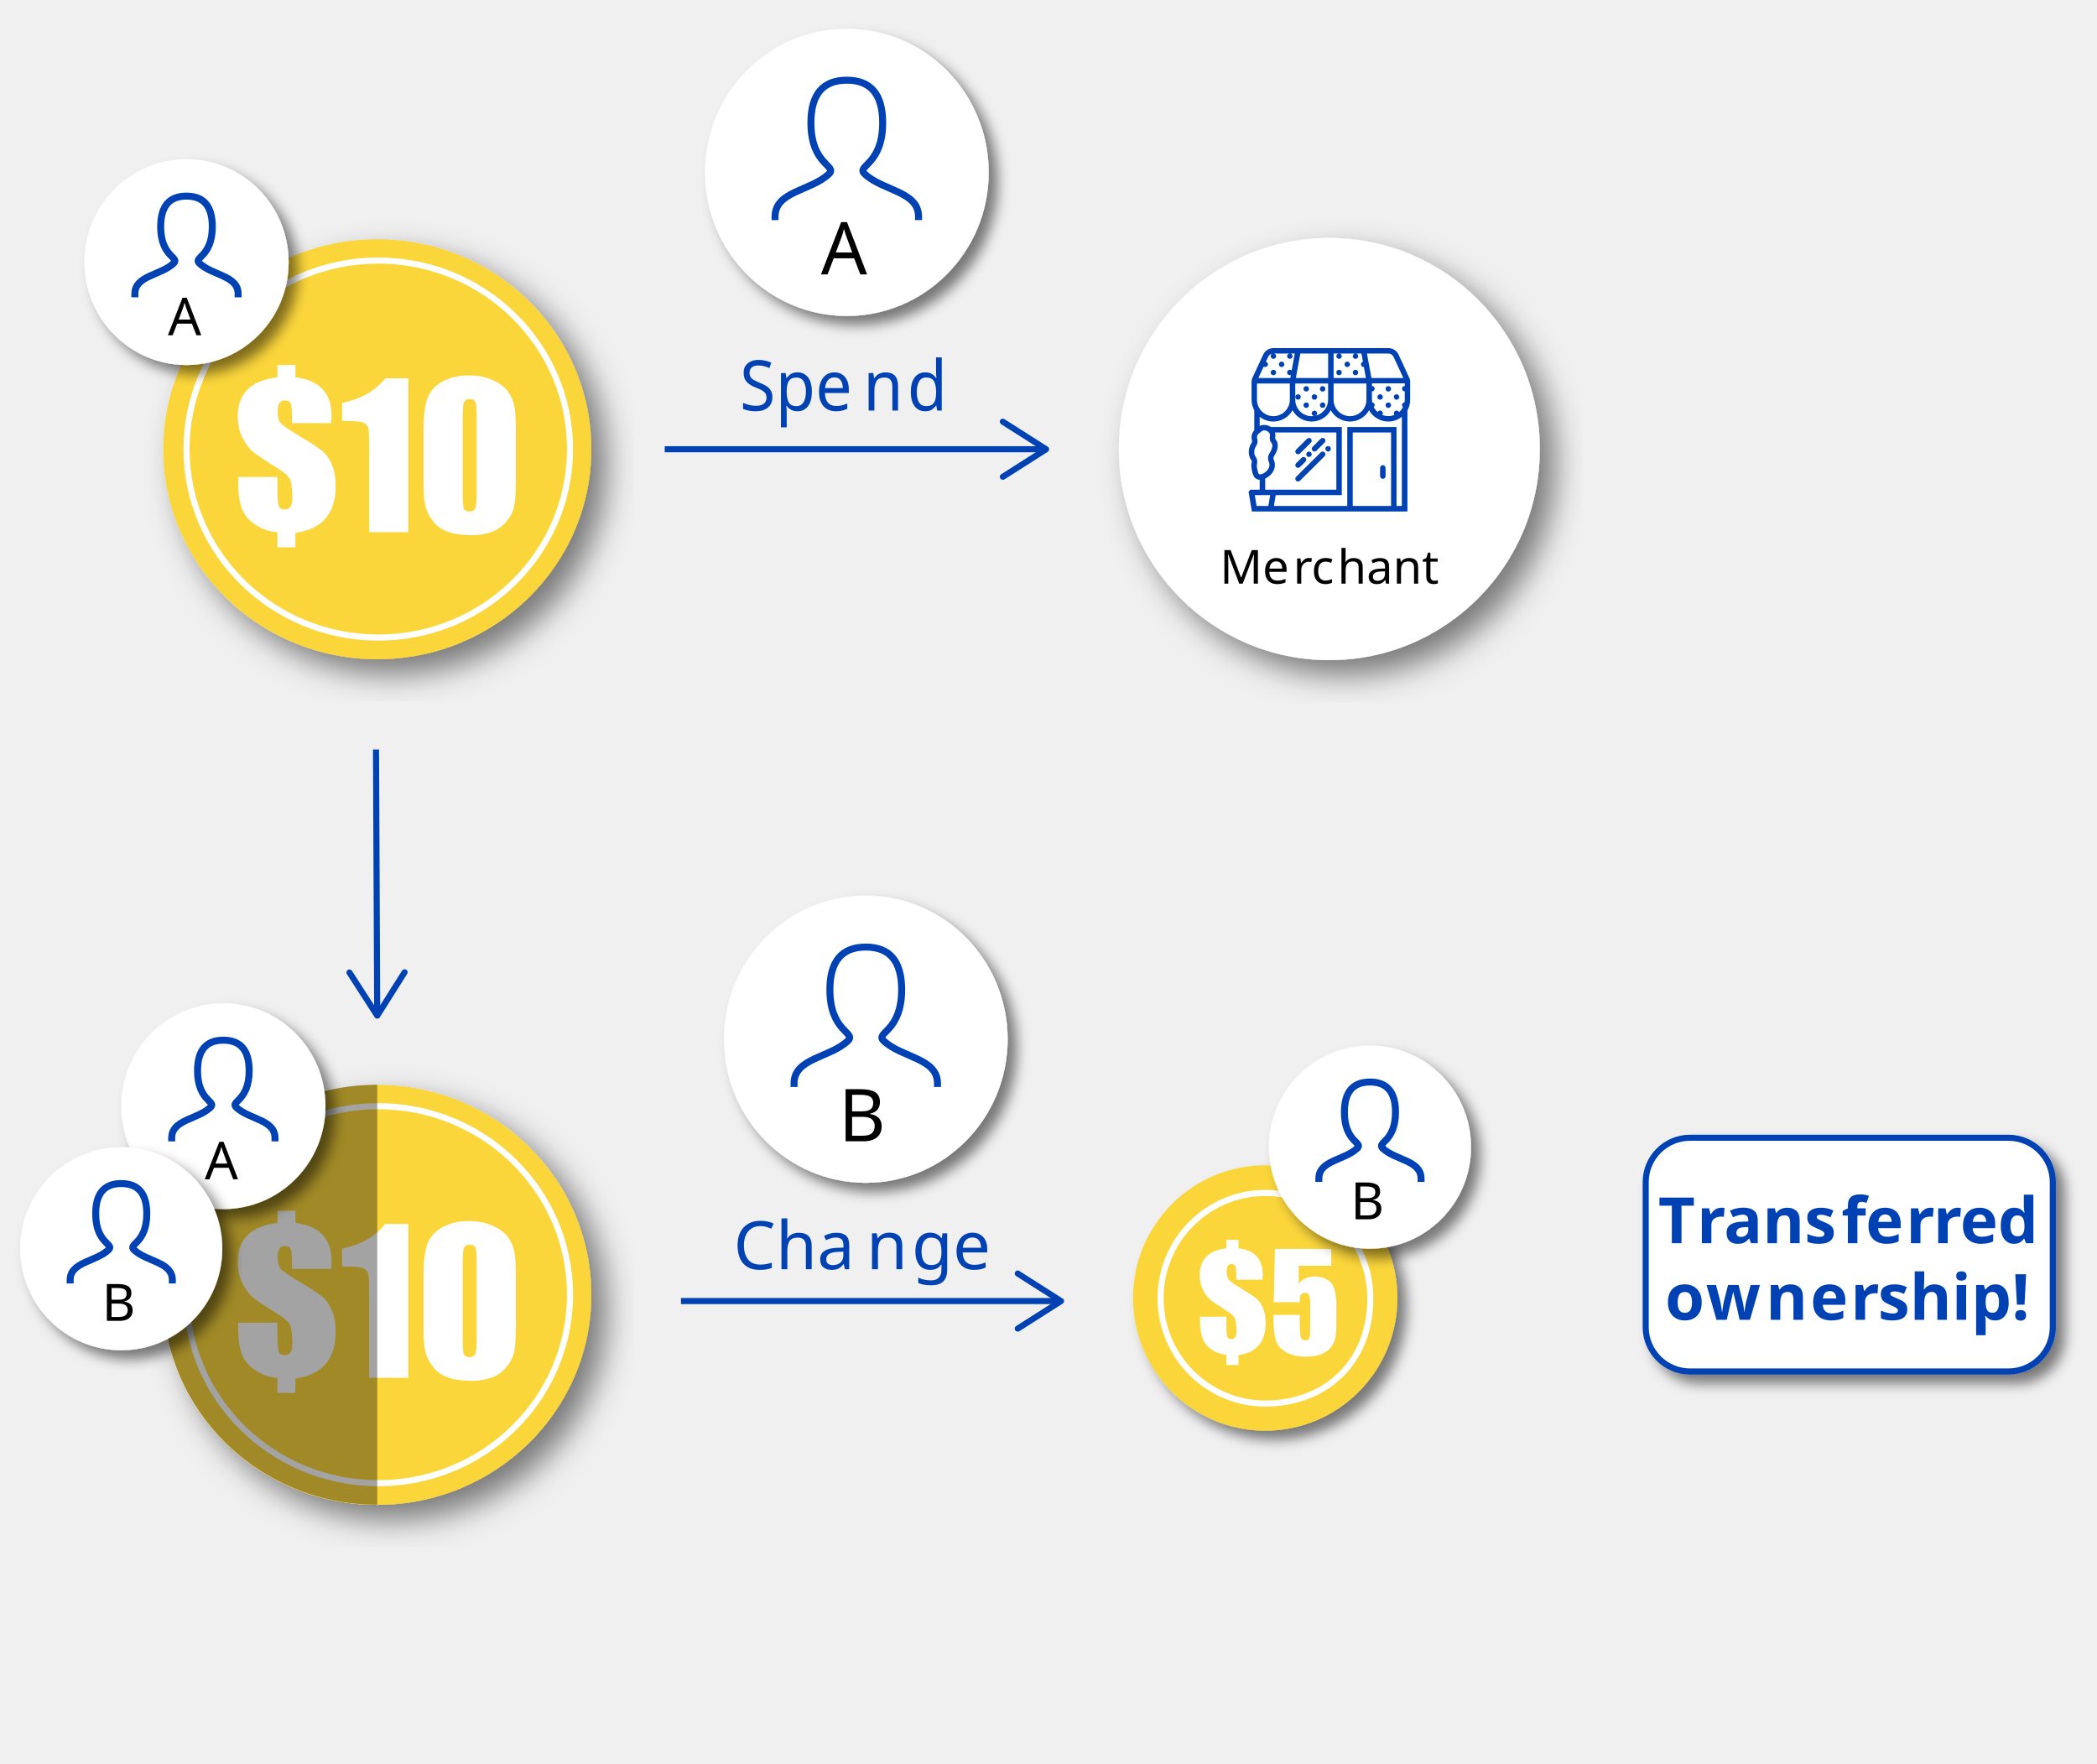
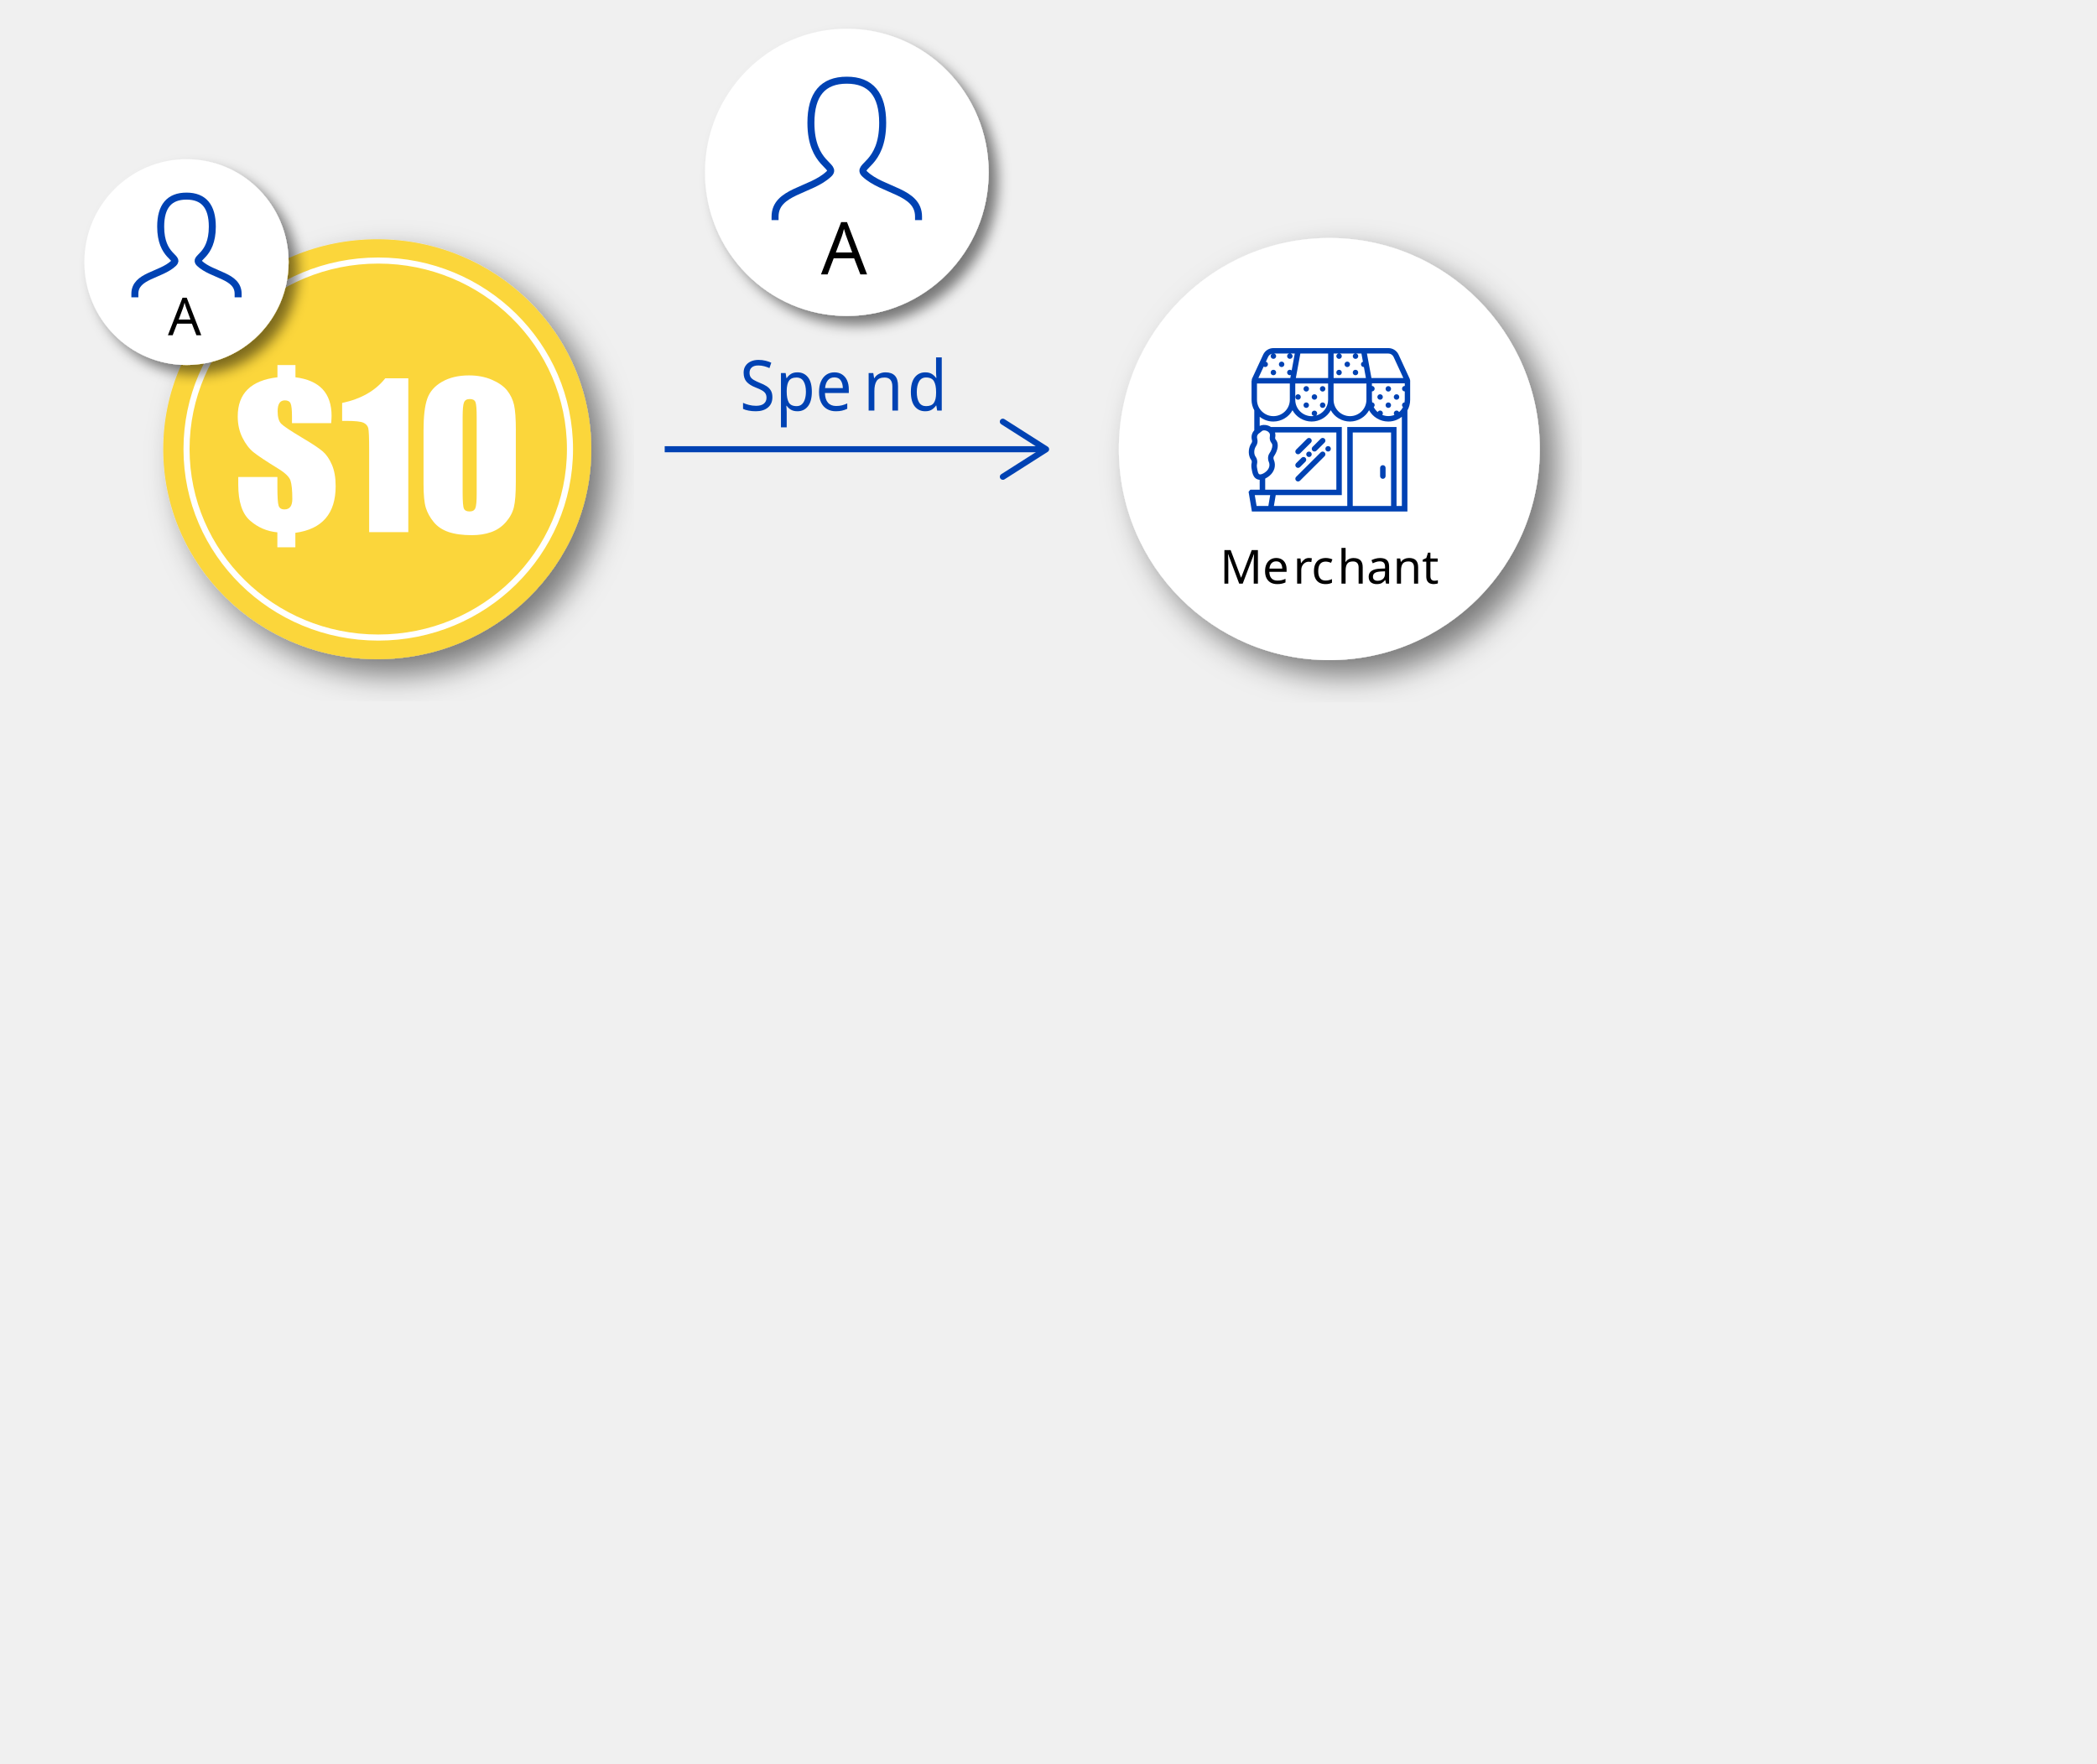
<svg xmlns="http://www.w3.org/2000/svg" id="Layer_2" data-name="Layer 2" viewBox="0 0 689.6 579.89">
  <defs>
    <style>
      .ml-cls-1 {
        filter: url(#dropshadow2-8);
      }

      .ml-cls-2 {
        filter: url(#dropshadow2-10);
      }

      .ml-cls-3 {
        filter: url(#dropshadow2-9);
      }

      .ml-cls-4 {
        filter: url(#dropshadow2-4);
      }

      .ml-cls-5 {
        stroke: #0042b3;
      }

      .ml-cls-5, .ml-cls-6, .ml-cls-7 {
        stroke-miterlimit: 10;
        stroke-width: 2px;
      }

      .ml-cls-5, .ml-cls-6, .ml-cls-7, .ml-cls-8 {
        fill: none;
      }

      .ml-cls-9 {
        filter: url(#dropshadow2-6);
      }

      .ml-cls-10 {
        letter-spacing: 0em;
      }

      .ml-cls-11 {
        letter-spacing: -.01em;
      }

      .ml-cls-12 {
        letter-spacing: 0em;
      }

      .ml-cls-13 {
        font-size: 17.19px;
      }

      .ml-cls-13, .ml-cls-14, .ml-cls-15, .ml-cls-16, .ml-cls-17, .ml-cls-18, .ml-cls-19 {
        font-family: Montserrat-Regular, Montserrat;
      }

      .ml-cls-20 {
        letter-spacing: 0em;
      }

      .ml-cls-14 {
        font-size: 24.19px;
      }

      .ml-cls-21 {
        fill: #fff;
      }

      .ml-cls-22 {
        font-size: 21px;
      }

      .ml-cls-22, .ml-cls-23, .ml-cls-16, .ml-cls-24, .ml-cls-19 {
        fill: #0042b3;
      }

      .ml-cls-22, .ml-cls-24 {
        font-family: Montserrat-Bold, Montserrat;
        font-weight: 700;
      }

      .ml-cls-15 {
        font-size: 15.46px;
      }

      .ml-cls-25 {
        filter: url(#dropshadow2);
      }

      .ml-cls-26 {
        filter: url(#dropshadow-3);
      }

      .ml-cls-27 {
        filter: url(#dropshadow);
      }

      .ml-cls-28 {
        opacity: .36;
      }

      .ml-cls-29 {
        filter: url(#dropshadow2-7);
      }

      .ml-cls-30 {
        letter-spacing: 0em;
      }

      .ml-cls-31 {
        letter-spacing: 0em;
      }

      .ml-cls-32 {
        letter-spacing: -.01em;
      }

      .ml-cls-33 {
        filter: url(#dropshadow2-2);
      }

      .ml-cls-34 {
        filter: url(#dropshadow-2);
      }

      .ml-cls-16 {
        font-size: 23px;
      }

      .ml-cls-35 {
        letter-spacing: -.01em;
      }

      .ml-cls-36 {
        letter-spacing: 0em;
      }

      .ml-cls-37 {
        filter: url(#dropshadow2-3);
      }

      .ml-cls-24, .ml-cls-19 {
        font-size: 22px;
      }

      .ml-cls-6 {
        stroke: #fff;
      }

      .ml-cls-17 {
        font-size: 16.96px;
      }

      .ml-cls-38 {
        letter-spacing: 0em;
      }

      .ml-cls-7, .ml-cls-8 {
        stroke: #0042b3;
      }

      .ml-cls-18 {
        font-size: 24px;
      }

      .ml-cls-8 {
        stroke-linecap: square;
        stroke-width: 2.3px;
      }

      .ml-cls-39 {
        fill: #fbd63b;
      }

      .ml-cls-40 {
        letter-spacing: 0em;
      }

      .ml-cls-41 {
        filter: url(#dropshadow2-5);
      }

      .ml-cls-42 {
        letter-spacing: 0em;
      }

      .ml-cls-43 {
        letter-spacing: 0em;
      }
    </style>
    <filter id="dropshadow">
      <feGaussianBlur in="SourceAlpha" stdDeviation="5" />
      <feOffset dx="5" dy="5" />
      <feComponentTransfer>
        <feFuncA slope="0.5" type="linear" />
      </feComponentTransfer>
      <feMerge>
        <feMergeNode />
        <feMergeNode in="SourceGraphic" />
      </feMerge>
    </filter>
    <filter id="dropshadow-2" data-name="dropshadow">
      <feGaussianBlur in="SourceAlpha" stdDeviation="5" />
      <feOffset dx="5" dy="5" />
      <feComponentTransfer>
        <feFuncA slope="0.5" type="linear" />
      </feComponentTransfer>
      <feMerge>
        <feMergeNode />
        <feMergeNode in="SourceGraphic" />
      </feMerge>
    </filter>
    <filter id="dropshadow2">
      <feGaussianBlur in="SourceAlpha" stdDeviation="2" />
      <feOffset dx="3" dy="3" />
      <feComponentTransfer>
        <feFuncA slope="0.5" type="linear" />
      </feComponentTransfer>
      <feMerge>
        <feMergeNode />
        <feMergeNode in="SourceGraphic" />
      </feMerge>
    </filter>
    <filter id="dropshadow2-2" data-name="dropshadow2">
      <feGaussianBlur in="SourceAlpha" stdDeviation="2" />
      <feOffset dx="3" dy="3" />
      <feComponentTransfer>
        <feFuncA slope="0.5" type="linear" />
      </feComponentTransfer>
      <feMerge>
        <feMergeNode />
        <feMergeNode in="SourceGraphic" />
      </feMerge>
    </filter>
    <filter id="dropshadow-3" data-name="dropshadow">
      <feGaussianBlur in="SourceAlpha" stdDeviation="5" />
      <feOffset dx="5" dy="5" />
      <feComponentTransfer>
        <feFuncA slope="0.5" type="linear" />
      </feComponentTransfer>
      <feMerge>
        <feMergeNode />
        <feMergeNode in="SourceGraphic" />
      </feMerge>
    </filter>
    <filter id="dropshadow2-3" data-name="dropshadow2">
      <feGaussianBlur in="SourceAlpha" stdDeviation="2" />
      <feOffset dx="3" dy="3" />
      <feComponentTransfer>
        <feFuncA slope="0.5" type="linear" />
      </feComponentTransfer>
      <feMerge>
        <feMergeNode />
        <feMergeNode in="SourceGraphic" />
      </feMerge>
    </filter>
    <filter id="dropshadow2-4" data-name="dropshadow2">
      <feGaussianBlur in="SourceAlpha" stdDeviation="2" />
      <feOffset dx="3" dy="3" />
      <feComponentTransfer>
        <feFuncA slope="0.5" type="linear" />
      </feComponentTransfer>
      <feMerge>
        <feMergeNode />
        <feMergeNode in="SourceGraphic" />
      </feMerge>
    </filter>
    <filter id="dropshadow2-5" data-name="dropshadow2">
      <feGaussianBlur in="SourceAlpha" stdDeviation="2" />
      <feOffset dx="3" dy="3" />
      <feComponentTransfer>
        <feFuncA slope="0.5" type="linear" />
      </feComponentTransfer>
      <feMerge>
        <feMergeNode />
        <feMergeNode in="SourceGraphic" />
      </feMerge>
    </filter>
    <filter id="dropshadow2-6" data-name="dropshadow2">
      <feGaussianBlur in="SourceAlpha" stdDeviation="2" />
      <feOffset dx="3" dy="3" />
      <feComponentTransfer>
        <feFuncA slope="0.5" type="linear" />
      </feComponentTransfer>
      <feMerge>
        <feMergeNode />
        <feMergeNode in="SourceGraphic" />
      </feMerge>
    </filter>
    <filter id="dropshadow2-7" data-name="dropshadow2">
      <feGaussianBlur in="SourceAlpha" stdDeviation="2" />
      <feOffset dx="3" dy="3" />
      <feComponentTransfer>
        <feFuncA slope="0.5" type="linear" />
      </feComponentTransfer>
      <feMerge>
        <feMergeNode />
        <feMergeNode in="SourceGraphic" />
      </feMerge>
    </filter>
    <filter id="dropshadow2-8" data-name="dropshadow2">
      <feGaussianBlur in="SourceAlpha" stdDeviation="2" />
      <feOffset dx="3" dy="3" />
      <feComponentTransfer>
        <feFuncA slope="0.5" type="linear" />
      </feComponentTransfer>
      <feMerge>
        <feMergeNode />
        <feMergeNode in="SourceGraphic" />
      </feMerge>
    </filter>
    <filter id="dropshadow2-9" data-name="dropshadow2">
      <feGaussianBlur in="SourceAlpha" stdDeviation="2" />
      <feOffset dx="3" dy="3" />
      <feComponentTransfer>
        <feFuncA slope="0.5" type="linear" />
      </feComponentTransfer>
      <feMerge>
        <feMergeNode />
        <feMergeNode in="SourceGraphic" />
      </feMerge>
    </filter>
    <filter id="dropshadow2-10" data-name="dropshadow2">
      <feGaussianBlur in="SourceAlpha" stdDeviation="2" />
      <feOffset dx="3" dy="3" />
      <feComponentTransfer>
        <feFuncA slope="0.5" type="linear" />
      </feComponentTransfer>
      <feMerge>
        <feMergeNode />
        <feMergeNode in="SourceGraphic" />
      </feMerge>
    </filter>
  </defs>
  <g id="Cheating">
    <g id="rjs">
      <g id="cheat-1" data-id="cheat1">
        <g>
          <g class="ml-cls-27">
            <ellipse class="ml-cls-39" cx="124.06" cy="147.73" rx="70.38" ry="69.05" />
          </g>
          <ellipse class="ml-cls-6" cx="124.39" cy="147.67" rx="63.05" ry="61.99" />
          <g>
            <path class="ml-cls-21" d="M108.89,139.16h-12.87v-2.09c0-2.23-.15-3.69-.45-4.38-.3-.69-.93-1.03-1.91-1.03-.79,0-1.38.3-1.77.89-.39.59-.59,1.48-.59,2.67,0,1.98.4,3.37,1.21,4.16.79.79,3.1,2.33,6.94,4.62,3.27,1.94,5.5,3.42,6.69,4.45s2.19,2.49,3.01,4.38c.82,1.89,1.23,4.23,1.23,7.05,0,4.5-1.1,8.03-3.31,10.59s-5.52,4.15-9.94,4.75v4.75h-5.92v-4.91c-3.44-.33-6.45-1.63-9.01-3.89-2.57-2.26-3.85-6.2-3.85-11.83v-2.47h12.87v3.09c0,3.4.13,5.51.4,6.33.26.82.91,1.23,1.93,1.23.87,0,1.52-.29,1.94-.86.42-.57.64-1.42.64-2.55,0-2.83-.2-4.86-.6-6.08-.4-1.22-1.78-2.55-4.14-3.98-3.93-2.42-6.6-4.19-8.01-5.33-1.41-1.13-2.63-2.73-3.66-4.8s-1.54-4.39-1.54-7c0-3.77,1.09-6.73,3.27-8.88,2.18-2.14,5.44-3.47,9.79-3.97v-4.03h5.92v4.03c3.97.5,6.94,1.81,8.92,3.92,1.97,2.12,2.96,5.04,2.96,8.77,0,.52-.04,1.31-.13,2.38Z" />
            <path class="ml-cls-21" d="M134.27,124.41v50.59h-12.87v-27.12c0-3.92-.1-6.27-.29-7.06-.19-.79-.72-1.39-1.58-1.8-.86-.41-2.78-.61-5.75-.61h-1.27v-5.9c6.22-1.31,10.95-4.01,14.18-8.1h7.58Z" />
            <path class="ml-cls-21" d="M169.63,141.54v16.88c0,3.83-.21,6.62-.64,8.38s-1.31,3.39-2.64,4.91c-1.34,1.52-2.95,2.62-4.84,3.28-1.89.67-4,1-6.34,1-3.08,0-5.64-.35-7.68-1.05s-3.66-1.79-4.87-3.27c-1.21-1.48-2.07-3.04-2.58-4.67-.51-1.63-.76-4.23-.76-7.8v-17.66c0-4.64.41-8.12,1.23-10.44s2.44-4.17,4.87-5.56c2.43-1.39,5.38-2.09,8.84-2.09,2.82,0,5.35.48,7.58,1.45s3.9,2.15,5,3.55c1.1,1.4,1.85,2.97,2.25,4.72.39,1.75.59,4.54.59,8.38ZM156.76,137.29c0-2.69-.13-4.37-.4-5.05-.27-.68-.89-1.02-1.86-1.02s-1.59.36-1.9,1.08-.46,2.38-.46,4.98v24.69c0,2.94.14,4.71.43,5.31.29.61.91.91,1.86.91s1.58-.35,1.88-1.06c.3-.71.45-2.3.45-4.78v-25.06Z" />
          </g>
        </g>
        <g>
          <g class="ml-cls-34">
            <ellipse class="ml-cls-21" cx="437.15" cy="147.67" rx="69.21" ry="69.41" />
          </g>
          <text class="ml-cls-15" transform="translate(401.15 191.93)">
            <tspan x="0" y="0">Me</tspan>
            <tspan class="ml-cls-35" x="24.1" y="0">r</tspan>
            <tspan class="ml-cls-20" x="30.1" y="0">c</tspan>
            <tspan x="38.68" y="0">hant</tspan>
          </text>
          <g>
            <path class="ml-cls-23" d="M422.36,119.81c0,.49-.4.9-.9.9s-.9-.4-.9-.9.4-.9.9-.9.9.4.9.9h0Z" />
            <path class="ml-cls-23" d="M419.66,122.5c0,.49-.4.9-.9.9s-.9-.4-.9-.9.4-.9.9-.9.9.4.9.9h0Z" />
            <path class="ml-cls-23" d="M441.25,122.5c0,.49-.4.9-.9.9s-.9-.4-.9-.9.4-.9.9-.9.9.4.9.9h0Z" />
            <path class="ml-cls-23" d="M443.95,119.81c0,.49-.4.9-.9.9s-.9-.4-.9-.9.4-.9.9-.9.9.4.9.9h0Z" />
            <path class="ml-cls-23" d="M446.65,122.5c0,.49-.4.9-.9.9s-.9-.4-.9-.9.4-.9.9-.9.9.4.9.9h0Z" />
            <path class="ml-cls-23" d="M435.85,127.87c0,.49-.4.9-.9.9s-.9-.4-.9-.9.4-.9.9-.9.9.4.9.9h0Z" />
            <path class="ml-cls-23" d="M430.46,127.87c0,.49-.4.9-.9.9s-.9-.4-.9-.9.4-.9.9-.9.9.4.9.9h0Z" />
            <path class="ml-cls-23" d="M457.45,127.87c0,.49-.4.9-.9.9s-.9-.4-.9-.9.4-.9.9-.9.9.4.9.9h0Z" />
            <path class="ml-cls-23" d="M433.15,130.55c0,.49-.4.9-.9.9s-.9-.4-.9-.9.4-.9.9-.9.9.4.9.9h0Z" />
            <path class="ml-cls-23" d="M435.85,133.24c0,.49-.4.9-.9.9s-.9-.4-.9-.9.4-.9.9-.9.9.4.9.9h0Z" />
            <path class="ml-cls-23" d="M427.76,130.55c0,.49-.4.9-.9.9s-.9-.4-.9-.9.4-.9.9-.9.9.4.9.9h0Z" />
            <path class="ml-cls-23" d="M430.46,133.24c0,.49-.4.9-.9.9s-.9-.4-.9-.9.4-.9.9-.9.9.4.9.9h0Z" />
            <path class="ml-cls-23" d="M460.15,130.55c0,.49-.4.9-.9.9s-.9-.4-.9-.9.4-.9.9-.9.9.4.9.9h0Z" />
            <path class="ml-cls-23" d="M454.75,130.55c0,.49-.4.9-.9.9s-.9-.4-.9-.9.4-.9.9-.9.9.4.9.9h0Z" />
            <path class="ml-cls-23" d="M457.45,133.24c0,.49-.4.9-.9.9s-.9-.4-.9-.9.4-.9.9-.9.9.4.9.9h0Z" />
            <path class="ml-cls-23" d="M463.75,125.31c0-.14-.03-.27-.08-.39,0-.09-.02-.17-.04-.26l-3.71-8.05c-.6-1.3-1.92-2.14-3.36-2.14h-37.8c-1.44,0-2.76.84-3.36,2.14l-3.66,7.9-.05.13c-.04.12-.04.25-.03.37-.06.14-.09.29-.09.45v6.01c0,1.25.33,2.43.9,3.46v6.58c-.41.45-.72,1.01-.84,1.64-.1.53-.07,1.1.09,1.64.09.29.02.65-.19.95-.94,1.39-1.13,3.32-.48,4.81.1.23.22.44.37.63.21.28.28.65.2.99-.05.18-.08.37-.1.56-.07.8.09,1.58.22,2.21.14.66.35,1.65,1.09,2.29.4.34.88.52,1.42.55v3.25h-2.64l-.46.02-.55.68,1.08,6.47h51.15v-33.24c.57-1.03.9-2.2.9-3.46v-6.17h0ZM461.26,134.09c-.03.05-.06.1-.1.16-.12.2-.25.38-.39.56,0,0,0,0,0,0-.14.17-.29.34-.44.49-.03.03-.07.06-.1.09-.05.05-.11.09-.16.14-.14-.3-.45-.52-.81-.52-.5,0-.9.4-.9.9,0,.21.08.39.2.54-.05.02-.1.04-.15.05-.12.04-.23.08-.35.12-.08.02-.17.04-.25.06-.13.03-.26.06-.4.08-.07.01-.14.02-.21.03-.21.03-.42.04-.64.04-.71,0-1.38-.14-2-.39.12-.15.2-.33.2-.54,0-.49-.4-.9-.9-.9-.36,0-.67.22-.81.52-.53-.46-.98-1.02-1.3-1.65.19-.16.31-.4.31-.67,0-.47-.36-.84-.82-.88-.05-.29-.08-.58-.08-.88v-2.72c.5,0,.9-.4.9-.9s-.4-.9-.9-.9v-.86h10.8v.86c-.5,0-.9.4-.9.9s.4.9.9.9v2.72c0,.3-.03.59-.08.88-.46.04-.82.41-.82.88,0,.27.12.5.31.67-.02.04-.04.09-.06.13l-.03.06h0ZM432.25,135.03c-.5,0-.9.4-.9.9,0,.45.33.8.76.87-.25.03-.5.06-.76.06-2.98,0-5.4-2.41-5.4-5.37v-5.37h10.8v5.37c0,2.49-1.72,4.59-4.03,5.19.26-.16.43-.43.43-.75,0-.5-.4-.9-.9-.9h0ZM418.12,136.81c-.07,0-.14-.02-.21-.03-.13-.02-.27-.05-.4-.08-.08-.02-.17-.04-.25-.06-.12-.03-.24-.08-.35-.12-.08-.03-.16-.05-.24-.09-.17-.07-.34-.15-.5-.24-.08-.04-.16-.1-.24-.15-.1-.06-.19-.12-.29-.19-.07-.05-.14-.1-.21-.16-.12-.09-.24-.19-.35-.3-.03-.03-.07-.06-.1-.09-.16-.15-.31-.32-.45-.49,0,0,0,0,0,0-.14-.18-.27-.37-.39-.56-.03-.05-.07-.1-.1-.16l-.03-.06c-.42-.76-.65-1.63-.65-2.55v-5.37h10.8v5.37c0,2.96-2.42,5.37-5.4,5.37-.22,0-.43-.02-.64-.04h0ZM438.55,126.11h10.8v5.37c0,2.96-2.42,5.37-5.4,5.37s-5.4-2.41-5.4-5.37v-5.37h0ZM456.55,116.26c.74,0,1.42.43,1.73,1.1l3.21,6.95h-10.49l-.74-4.03-.74-4.03h7.02ZM438.55,116.26h1.63c-.41.08-.73.43-.73.86,0,.49.4.9.9.9s.9-.4.9-.9c0-.44-.32-.78-.73-.86h5.07c-.41.08-.73.43-.73.86,0,.49.4.9.9.9s.9-.4.9-.9c0-.44-.32-.78-.73-.86h1.78l.49,2.7c-.37.11-.64.44-.64.84,0,.49.4.9.9.9.02,0,.04-.01.06-.01l.66,3.63h-10.62v-8.06h0ZM427.61,116.26h9.15v8.06h-10.62l.74-4.03.74-4.03h0ZM415.56,120.53c.14.1.31.17.5.17.5,0,.9-.4.9-.9,0-.41-.29-.75-.67-.85l.74-1.6c.26-.55.77-.93,1.36-1.05-.31.14-.53.45-.53.81,0,.49.4.9.9.9s.9-.4.9-.9c0-.44-.32-.78-.73-.86h5.07c-.41.08-.73.43-.73.86,0,.49.4.9.9.9s.9-.4.9-.9c0-.44-.32-.78-.73-.86h1.45l-.74,4.03-.28,1.55c-.16-.15-.37-.24-.6-.24-.5,0-.9.4-.9.9s.4.9.9.9c.12,0,.23-.03.33-.07l-.18.99h-10.5l1.75-3.78h0ZM413.51,154.57c-.11-.53-.24-1.14-.19-1.67,0-.1.02-.19.05-.29.21-.85.03-1.79-.5-2.49-.06-.09-.12-.18-.17-.28-.41-.93-.28-2.2.32-3.09.51-.75.66-1.65.42-2.46-.08-.26-.09-.55-.05-.8.06-.34.24-.65.47-.86l.06-.05c.09-.07.16-.12.23-.15l.82-.66c.06-.07.14-.11.23-.15.02,0,.04-.02.06-.02.17-.06.35-.07.5-.07.09,0,.18,0,.24.02.33.05.62.15.87.31l.2.16c.09.08.17.15.24.23.06.08.13.16.18.25.14.27.18.63.11.94-.17.8.03,1.66.56,2.29.11.13.19.3.22.47.02.11.03.23.03.35,0,.37-.1.81-.31,1.33h0c-.17.44-.37.81-.59,1.11-.44.6-.6,1.39-.47,2.19.04.26.12.53.23.78.11.24.17.52.18.8.02.28-.01.56-.09.82-.04.14-.1.28-.16.41-.12.26-.29.5-.49.73,0,0-.02.02-.03.03-.09.1-.19.2-.3.3-.36.32-.73.54-1,.68,0,0,0,0-.01,0-.14.07-.29.13-.44.18-.36.12-.71.15-.92-.02-.28-.24-.41-.88-.5-1.3h0ZM417.1,166.39h-3.87l-.6-3.58h5.07l-.6,3.58h0ZM416.06,161.02v-3.64c.05-.02.1-.05.15-.07.5-.26.95-.57,1.35-.92h0s.01-.01.02-.02c.17-.15.33-.31.48-.48.02-.03.04-.05.06-.08.11-.13.22-.27.32-.41.04-.06.08-.13.12-.19.07-.12.14-.24.2-.36.03-.06.07-.13.1-.19.08-.18.16-.37.22-.57.07-.23.12-.47.14-.71.03-.24.03-.49.02-.73-.03-.49-.14-.97-.33-1.41-.19-.44-.18-.91.04-1.21.09-.12.17-.26.25-.4.2-.33.39-.69.56-1.1.41-1.02.53-1.9.37-2.69-.09-.46-.3-.9-.6-1.26-.17-.2-.24-.51-.18-.77.05-.23.06-.47.06-.71,0-.06,0-.12,0-.18-.01-.21-.04-.42-.1-.62,0-.02,0-.05-.01-.07h20.16v18.8h-23.39ZM444.85,166.39v-24.17h12.6v24.17h-12.6ZM461.05,166.39h-1.8v-25.96h-16.2v25.96h-24.13l.6-3.58h21.73v-22.38h-23.29c-.49-.34-1.08-.57-1.72-.66-.23-.03-.46-.04-.68-.03-.06,0-.12,0-.17.01-.17.01-.33.04-.49.08-.05.01-.09.02-.14.03-.18.05-.35.12-.51.2v-2.99c.52.41,1.09.75,1.7,1,0,0,0,0,0,0,.2.08.4.16.61.22.04.01.07.02.11.03.18.05.35.1.53.14.05.01.11.02.16.03.17.03.34.06.51.08.06,0,.12.02.18.02.23.02.46.03.69.03.3,0,.6-.03.9-.06.08-.01.17-.03.25-.04.22-.04.44-.08.66-.14.07-.02.15-.04.22-.06.28-.08.55-.17.81-.29.04-.02.08-.04.12-.06.22-.1.44-.21.65-.33.07-.04.14-.09.21-.13.19-.12.37-.25.55-.38.05-.04.1-.07.15-.11.22-.18.43-.36.62-.56.04-.04.08-.09.13-.14.15-.16.3-.33.43-.51.05-.07.1-.13.15-.2.14-.2.27-.4.39-.61.02-.03.04-.06.06-.09.02.03.04.06.06.09.12.21.25.41.39.61.05.07.1.13.15.2.14.18.28.35.43.51.04.05.08.09.13.14.2.2.4.39.62.56.05.04.1.07.15.11.18.14.36.26.55.38.07.04.14.09.21.13.21.12.43.23.65.33.04.02.08.04.12.06.26.11.53.21.81.29.07.02.15.04.22.06.22.06.43.1.66.14.08.01.17.03.25.04.29.04.59.06.89.06s.6-.03.9-.06c.08-.01.17-.03.25-.04.22-.04.44-.08.66-.14.07-.02.15-.04.22-.06.28-.08.55-.17.81-.29.04-.02.08-.04.12-.06.22-.1.44-.21.65-.33.07-.04.14-.09.21-.13.19-.12.37-.25.55-.38.05-.04.1-.07.15-.11.22-.18.43-.36.62-.56.04-.04.08-.09.13-.14.15-.16.3-.33.43-.51.05-.07.1-.13.15-.2.14-.2.27-.4.39-.61.02-.03.04-.06.06-.09.02.03.04.06.06.09.12.21.25.41.39.61.05.07.1.13.15.2.14.18.28.35.43.51.04.05.08.09.13.14.2.2.4.39.62.56.05.04.1.07.15.11.18.14.36.26.55.38.07.04.14.09.21.13.21.12.43.23.65.33.04.02.08.04.12.06.26.11.53.21.81.29.07.02.15.04.22.06.22.06.43.1.66.14.08.01.17.03.25.04.29.04.59.06.89.06s.6-.03.9-.06c.08-.01.17-.03.25-.04.22-.04.44-.08.66-.14.07-.02.15-.04.22-.06.28-.08.55-.17.81-.29.04-.02.08-.04.12-.06.22-.1.44-.21.65-.33.07-.04.14-.09.21-.13.19-.12.37-.25.55-.38.05-.04.1-.07.15-.11.22-.18.43-.36.62-.56.04-.04.08-.09.13-.14.15-.16.3-.33.43-.51.05-.07.1-.13.15-.2.14-.2.27-.4.39-.61.02-.03.04-.06.06-.09.02.03.04.06.06.09.12.21.25.41.39.61.05.07.1.13.15.2.14.18.28.35.43.51.04.05.08.09.13.14.2.2.4.39.62.56.05.04.1.07.15.11.18.14.36.26.55.38.07.04.14.09.21.13.21.12.43.23.65.33.04.02.08.04.12.06.26.11.53.21.81.29.07.02.15.04.22.06.22.06.43.1.66.14.08.01.17.03.25.04.29.04.59.06.89.06.23,0,.46-.01.69-.03.06,0,.12-.02.18-.02.17-.02.34-.05.51-.08.05-.01.11-.02.16-.03.18-.04.36-.09.53-.14.04-.01.07-.02.11-.03.21-.07.41-.14.61-.22,0,0,0,0,0,0,.61-.26,1.18-.59,1.7-1v29.32h0Z" />
            <path class="ml-cls-23" d="M454.75,152.97c-.5,0-.9.4-.9.9v2.69c0,.5.4.9.9.9s.9-.4.9-.9v-2.69c0-.5-.4-.9-.9-.9h0Z" />
            <path class="ml-cls-23" d="M426.86,149.39c.23,0,.46-.09.64-.26l3.6-3.58c.35-.35.35-.92,0-1.27-.35-.35-.92-.35-1.27,0l-3.6,3.58c-.35.35-.35.92,0,1.27.18.17.41.26.64.26h0Z" />
            <path class="ml-cls-23" d="M426.86,158.34c.23,0,.46-.09.64-.26l8.1-8.06c.35-.35.35-.92,0-1.27-.35-.35-.92-.35-1.27,0l-8.1,8.06c-.35.35-.35.92,0,1.27.18.17.41.26.64.26h0Z" />
            <path class="ml-cls-23" d="M431.62,148.23c.18.17.41.26.64.26s.46-.09.64-.26l2.7-2.69c.35-.35.35-.92,0-1.27-.35-.35-.92-.35-1.27,0l-2.7,2.69c-.35.35-.35.92,0,1.27h0Z" />
            <path class="ml-cls-23" d="M426.86,153.86c.23,0,.46-.09.64-.26l1.8-1.79c.35-.35.35-.92,0-1.27-.35-.35-.92-.35-1.27,0l-1.8,1.79c-.35.35-.35.92,0,1.27.18.17.41.26.64.26h0Z" />
            <path class="ml-cls-23" d="M429.82,148.75c-.16.17-.26.4-.26.64s.1.47.26.63c.17.17.39.27.64.27s.47-.1.64-.26c.16-.17.26-.4.26-.64s-.1-.47-.26-.64c-.33-.33-.94-.33-1.28,0h0Z" />
            <path class="ml-cls-23" d="M436.11,148.23c.17.16.4.26.64.26s.47-.1.64-.26c.16-.17.26-.4.26-.64s-.1-.47-.26-.64c-.33-.33-.94-.33-1.28,0-.16.17-.26.4-.26.64s.1.47.26.64h0Z" />
          </g>
        </g>
        <g>
          <g>
            <line class="ml-cls-5" x1="342.61" y1="147.73" x2="218.59" y2="147.73" />
            <path class="ml-cls-23" d="M328.94,138.13c-.3.46-.16,1.08.31,1.38l12.91,8.22-12.91,8.22c-.47.3-.6.92-.31,1.38s.92.6,1.38.31l14.23-9.06c.29-.18.46-.5.46-.84s-.17-.66-.46-.84l-14.23-9.06c-.17-.11-.35-.16-.54-.16-.33,0-.65.16-.84.46Z" />
          </g>
          <text class="ml-cls-16" transform="translate(243.26 135.01) scale(.93 1)">
            <tspan x="0" y="0">Spe</tspan>
            <tspan class="ml-cls-12" x="43.63" y="0">n</tspan>
            <tspan x="59.25" y="0">d</tspan>
          </text>
        </g>
        <g>
          <g class="ml-cls-25">
            <ellipse class="ml-cls-21" cx="61.33" cy="86.19" rx="33.58" ry="33.84" />
          </g>
          <text class="ml-cls-13" transform="translate(55.22 110.24)">
            <tspan x="0" y="0">A</tspan>
          </text>
          <path class="ml-cls-8" d="M44.35,96.62c0-6.03,8.49-6.03,12.74-10.04,2.12-2.01-4.25-2.01-4.25-12.05,0-6.7,2.83-10.04,8.49-10.04s8.49,3.35,8.49,10.04c0,10.04-6.37,10.04-4.25,12.05,4.25,4.02,12.74,4.02,12.74,10.04" />
        </g>
        <g>
          <g class="ml-cls-33">
            <ellipse class="ml-cls-21" cx="278.48" cy="56.68" rx="46.65" ry="47.23" />
          </g>
          <text class="ml-cls-18" transform="translate(269.98 90.24) scale(.99 1)">
            <tspan x="0" y="0">A</tspan>
          </text>
          <path class="ml-cls-8" d="M254.88,71.23c0-8.41,11.8-8.41,17.69-14.02,2.95-2.8-5.9-2.8-5.9-16.82,0-9.35,3.93-14.02,11.8-14.02s11.8,4.67,11.8,14.02c0,14.02-8.85,14.02-5.9,16.82,5.9,5.61,17.69,5.61,17.69,14.02" />
        </g>
      </g>
-       <g id="cheat-2" data-id="cheat2">
-         <g>
-           <g>
-             <g class="ml-cls-26">
-               <ellipse class="ml-cls-39" cx="124.06" cy="425.82" rx="70.38" ry="69.05" />
-             </g>
-             <ellipse class="ml-cls-6" cx="124.39" cy="425.76" rx="63.05" ry="61.99" />
-             <g>
-               <path class="ml-cls-21" d="M108.89,417.25h-12.87v-2.09c0-2.23-.15-3.69-.45-4.38-.3-.69-.93-1.03-1.91-1.03-.79,0-1.38.3-1.77.89-.39.59-.59,1.48-.59,2.67,0,1.98.4,3.37,1.21,4.16.79.79,3.1,2.33,6.94,4.62,3.27,1.94,5.5,3.42,6.69,4.45s2.19,2.49,3.01,4.38c.82,1.89,1.23,4.23,1.23,7.05,0,4.5-1.1,8.03-3.31,10.59s-5.52,4.15-9.94,4.75v4.75h-5.92v-4.91c-3.44-.33-6.45-1.63-9.01-3.89-2.57-2.26-3.85-6.2-3.85-11.83v-2.47h12.87v3.09c0,3.4.13,5.51.4,6.33.26.82.91,1.23,1.93,1.23.87,0,1.52-.29,1.94-.86.42-.57.64-1.42.64-2.55,0-2.83-.2-4.86-.6-6.08-.4-1.22-1.78-2.55-4.14-3.98-3.93-2.42-6.6-4.19-8.01-5.33-1.41-1.13-2.63-2.73-3.66-4.8s-1.54-4.4-1.54-7c0-3.77,1.09-6.73,3.27-8.88,2.18-2.15,5.44-3.47,9.79-3.97v-4.03h5.92v4.03c3.97.5,6.94,1.81,8.92,3.92,1.97,2.12,2.96,5.04,2.96,8.77,0,.52-.04,1.31-.13,2.38Z" />
-               <path class="ml-cls-21" d="M134.27,402.5v50.59h-12.87v-27.12c0-3.92-.1-6.27-.29-7.06-.19-.79-.72-1.39-1.58-1.8-.86-.41-2.78-.61-5.75-.61h-1.27v-5.9c6.22-1.31,10.95-4.01,14.18-8.1h7.58Z" />
-               <path class="ml-cls-21" d="M169.63,419.63v16.88c0,3.83-.21,6.62-.64,8.38s-1.31,3.39-2.64,4.91c-1.34,1.52-2.95,2.62-4.84,3.28-1.89.67-4,1-6.34,1-3.08,0-5.64-.35-7.68-1.05s-3.66-1.79-4.87-3.27c-1.21-1.48-2.07-3.04-2.58-4.67-.51-1.63-.76-4.23-.76-7.8v-17.66c0-4.65.41-8.12,1.23-10.44s2.44-4.17,4.87-5.56c2.43-1.4,5.38-2.09,8.84-2.09,2.82,0,5.35.48,7.58,1.45s3.9,2.15,5,3.55c1.1,1.4,1.85,2.97,2.25,4.72.39,1.75.59,4.54.59,8.38ZM156.76,415.38c0-2.69-.13-4.37-.4-5.05-.27-.68-.89-1.02-1.86-1.02s-1.59.36-1.9,1.08-.46,2.38-.46,4.98v24.69c0,2.94.14,4.71.43,5.31.29.6.91.91,1.86.91s1.58-.35,1.88-1.06c.3-.71.45-2.3.45-4.78v-25.06Z" />
-             </g>
-           </g>
-           <path class="ml-cls-28" d="M124.06,494.81c-38.87,0-70.38-30.91-70.38-69.05s31.51-69.05,70.38-69.05" />
-         </g>
-         <g>
-           <line class="ml-cls-5" x1="124.04" y1="332.61" x2="123.65" y2="246.47" />
-           <path class="ml-cls-23" d="M133.58,318.89c-.47-.29-1.08-.15-1.38.31l-8.16,12.94-8.28-12.87c-.3-.46-.92-.6-1.38-.3-.46.3-.6.92-.3,1.38l9.13,14.19c.18.29.5.46.85.46.34,0,.66-.18.84-.47l9-14.27c.1-.17.15-.35.15-.54,0-.33-.17-.65-.47-.84Z" />
-         </g>
-         <g>
-           <g class="ml-cls-37">
-             <ellipse class="ml-cls-21" cx="73.45" cy="363.77" rx="33.58" ry="33.84" />
-           </g>
-           <text class="ml-cls-13" transform="translate(67.33 387.82)">
-             <tspan x="0" y="0">A</tspan>
-           </text>
-           <path class="ml-cls-8" d="M56.47,374.19c0-6.03,8.49-6.03,12.74-10.04,2.12-2.01-4.25-2.01-4.25-12.05,0-6.7,2.83-10.04,8.49-10.04s8.49,3.35,8.49,10.04c0,10.04-6.37,10.04-4.25,12.05,4.25,4.02,12.74,4.02,12.74,10.04" />
-         </g>
-         <g>
-           <g class="ml-cls-4">
-             <ellipse class="ml-cls-21" cx="39.87" cy="410.63" rx="33.23" ry="33.39" />
-           </g>
-           <text class="ml-cls-17" transform="translate(33.51 434.36)">
-             <tspan x="0" y="0">B</tspan>
-           </text>
-           <path class="ml-cls-8" d="M23.07,420.92c0-5.95,8.4-5.95,12.6-9.91,2.1-1.98-4.2-1.98-4.2-11.89,0-6.61,2.8-9.91,8.4-9.91s8.4,3.3,8.4,9.91c0,9.91-6.3,9.91-4.2,11.89,4.2,3.96,12.6,3.96,12.6,9.91" />
-         </g>
-       </g>
-       <g id="cheat-3" class="fragment fade">
-         <g data-id="change1">
-           <g class="ml-cls-41">
-             <ellipse class="ml-cls-39" cx="416.06" cy="426.84" rx="43.46" ry="43.63" />
-           </g>
-           <path class="ml-cls-6" d="M450.63,426.93c0,21.79-15.44,34.63-34.49,34.63s-34.49-15.5-34.49-34.63,15.44-34.63,34.49-34.63,34.49,15.5,34.49,34.63Z" />
-           <g>
-             <path class="ml-cls-21" d="M415.2,420.83h-8.65v-1.44c0-1.53-.1-2.54-.3-3.01-.2-.47-.63-.71-1.28-.71-.53,0-.92.21-1.19.61-.26.41-.4,1.02-.4,1.84,0,1.36.27,2.31.81,2.86.53.54,2.08,1.61,4.67,3.18,2.2,1.33,3.69,2.35,4.49,3.06.8.71,1.47,1.71,2.02,3.01.55,1.3.82,2.91.82,4.84,0,3.09-.74,5.52-2.23,7.28s-3.71,2.85-6.68,3.27v3.27h-3.98v-3.37c-2.31-.23-4.33-1.12-6.06-2.67s-2.59-4.27-2.59-8.13v-1.7h8.65v2.13c0,2.34.09,3.79.27,4.35.18.57.61.85,1.29.85.58,0,1.02-.2,1.31-.59s.43-.98.43-1.75c0-1.95-.14-3.34-.41-4.18-.27-.84-1.2-1.75-2.78-2.74-2.64-1.66-4.43-2.88-5.38-3.66-.95-.78-1.77-1.88-2.46-3.3-.69-1.42-1.04-3.02-1.04-4.81,0-2.59.73-4.62,2.19-6.1,1.46-1.47,3.66-2.38,6.58-2.73v-2.77h3.98v2.77c2.67.34,4.67,1.24,5.99,2.7s1.99,3.46,1.99,6.03c0,.36-.03.9-.09,1.63Z" />
-             <path class="ml-cls-21" d="M437.79,410.69v5.56h-10.72v5.91c1.34-1.59,3.07-2.38,5.18-2.38,2.38,0,4.18.67,5.4,2.01s1.83,3.91,1.83,7.72v4.96c0,2.46-.12,4.27-.35,5.43s-.74,2.22-1.51,3.2c-.77.98-1.84,1.73-3.22,2.26-1.38.52-3.06.78-5.04.78-2.23,0-4.19-.39-5.88-1.17-1.7-.78-2.9-1.95-3.62-3.49-.71-1.55-1.07-3.94-1.07-7.18v-1.89h8.65v2.17c0,2.25.08,3.85.24,4.79s.7,1.42,1.63,1.42c.43,0,.77-.13,1.04-.41.26-.27.41-.56.43-.88.02-.31.05-1.68.07-4.1v-6.9c0-1.3-.14-2.19-.41-2.66-.27-.47-.72-.71-1.35-.71-.4,0-.73.12-1.01.37-.27.24-.45.51-.52.79-.08.28-.12.93-.12,1.94h-8.56l.36-17.53h18.55Z" />
-           </g>
-         </g>
-         <g data-id="change">
-           <g transform="translate(0, 30)">
-             <g>
-               <line class="ml-cls-5" x1="347.51" y1="397.85" x2="223.94" y2="397.85" />
-               <path class="ml-cls-23" d="M333.84,388.25c-.3.46-.16,1.08.31,1.38l12.91,8.22-12.91,8.22c-.47.3-.6.92-.31,1.38.3.47.92.6,1.38.31l14.23-9.06c.29-.18.46-.5.46-.84s-.17-.66-.46-.84l-14.23-9.06c-.17-.11-.35-.16-.54-.16-.33,0-.65.16-.84.46Z" />
-             </g>
-             <text class="ml-cls-19" transform="translate(241.2 387.38)">
-               <tspan x="0" y="0">Cha</tspan>
-               <tspan class="ml-cls-10" x="43.69" y="0">n</tspan>
-               <tspan class="ml-cls-42" x="58.63" y="0">ge</tspan>
-             </text>
-           </g>
-           <g transform="translate(0, 30)">
-             <g class="ml-cls-29">
-               <ellipse class="ml-cls-21" cx="284.71" cy="311.74" rx="46.65" ry="47.23" />
-             </g>
-             <text class="ml-cls-18" transform="translate(275.77 345.31) scale(.99 1)">
-               <tspan x="0" y="0">B</tspan>
-             </text>
-             <path class="ml-cls-8" d="M261.12,326.3c0-8.41,11.8-8.41,17.69-14.02,2.95-2.8-5.9-2.8-5.9-16.82,0-9.35,3.93-14.02,11.8-14.02s11.8,4.67,11.8,14.02c0,14.02-8.85,14.02-5.9,16.82,5.9,5.61,17.69,5.61,17.69,14.02" />
-           </g>
-         </g>
-         <g data-id="change2">
-           <g class="ml-cls-9">
-             <ellipse class="ml-cls-21" cx="450.51" cy="377.24" rx="33.23" ry="33.39" />
-           </g>
-           <text class="ml-cls-17" transform="translate(444.15 400.97)">
-             <tspan x="0" y="0">B</tspan>
-           </text>
-           <path class="ml-cls-8" d="M433.71,387.53c0-5.95,8.4-5.95,12.6-9.91,2.1-1.98-4.2-1.98-4.2-11.89,0-6.61,2.8-9.91,8.4-9.91s8.4,3.3,8.4,9.91c0,9.91-6.3,9.91-4.2,11.89,4.2,3.96,12.6,3.96,12.6,9.91" />
-         </g>
-       </g>
-       <g id="trans-own" class="fragment fade-in-then-out">
-         <g class="ml-cls-1">
-           <rect class="ml-cls-21" x="541.19" y="374.15" width="133.87" height="76.86" rx="14.59" ry="14.59" />
-           <rect class="ml-cls-7" x="541.19" y="374.15" width="133.87" height="76.86" rx="14.59" ry="14.59" />
-         </g>
-         <text class="ml-cls-22" transform="translate(545.29 408.83)">
-           <tspan class="ml-cls-32" x="0" y="0">T</tspan>
-           <tspan class="ml-cls-38" x="12.73" y="0">r</tspan>
-           <tspan x="21.63" y="0">ans</tspan>
-           <tspan class="ml-cls-38" x="60.25" y="0">f</tspan>
-           <tspan x="68.23" y="0">e</tspan>
-           <tspan class="ml-cls-43" x="81.48" y="0">r</tspan>
-           <tspan class="ml-cls-36" x="90.45" y="0">r</tspan>
-           <tspan x="99.31" y="0">ed</tspan>
-           <tspan class="ml-cls-11" x="2.27" y="25.2">o</tspan>
-           <tspan x="15.71" y="25.2">w</tspan>
-           <tspan class="ml-cls-30" x="35.39" y="25.2">n</tspan>
-           <tspan x="50.02" y="25.2">e</tspan>
-           <tspan class="ml-cls-31" x="63.27" y="25.2">r</tspan>
-           <tspan x="72.28" y="25.2">ship!</tspan>
-         </text>
-       </g>
    </g>
  </g>
</svg>
